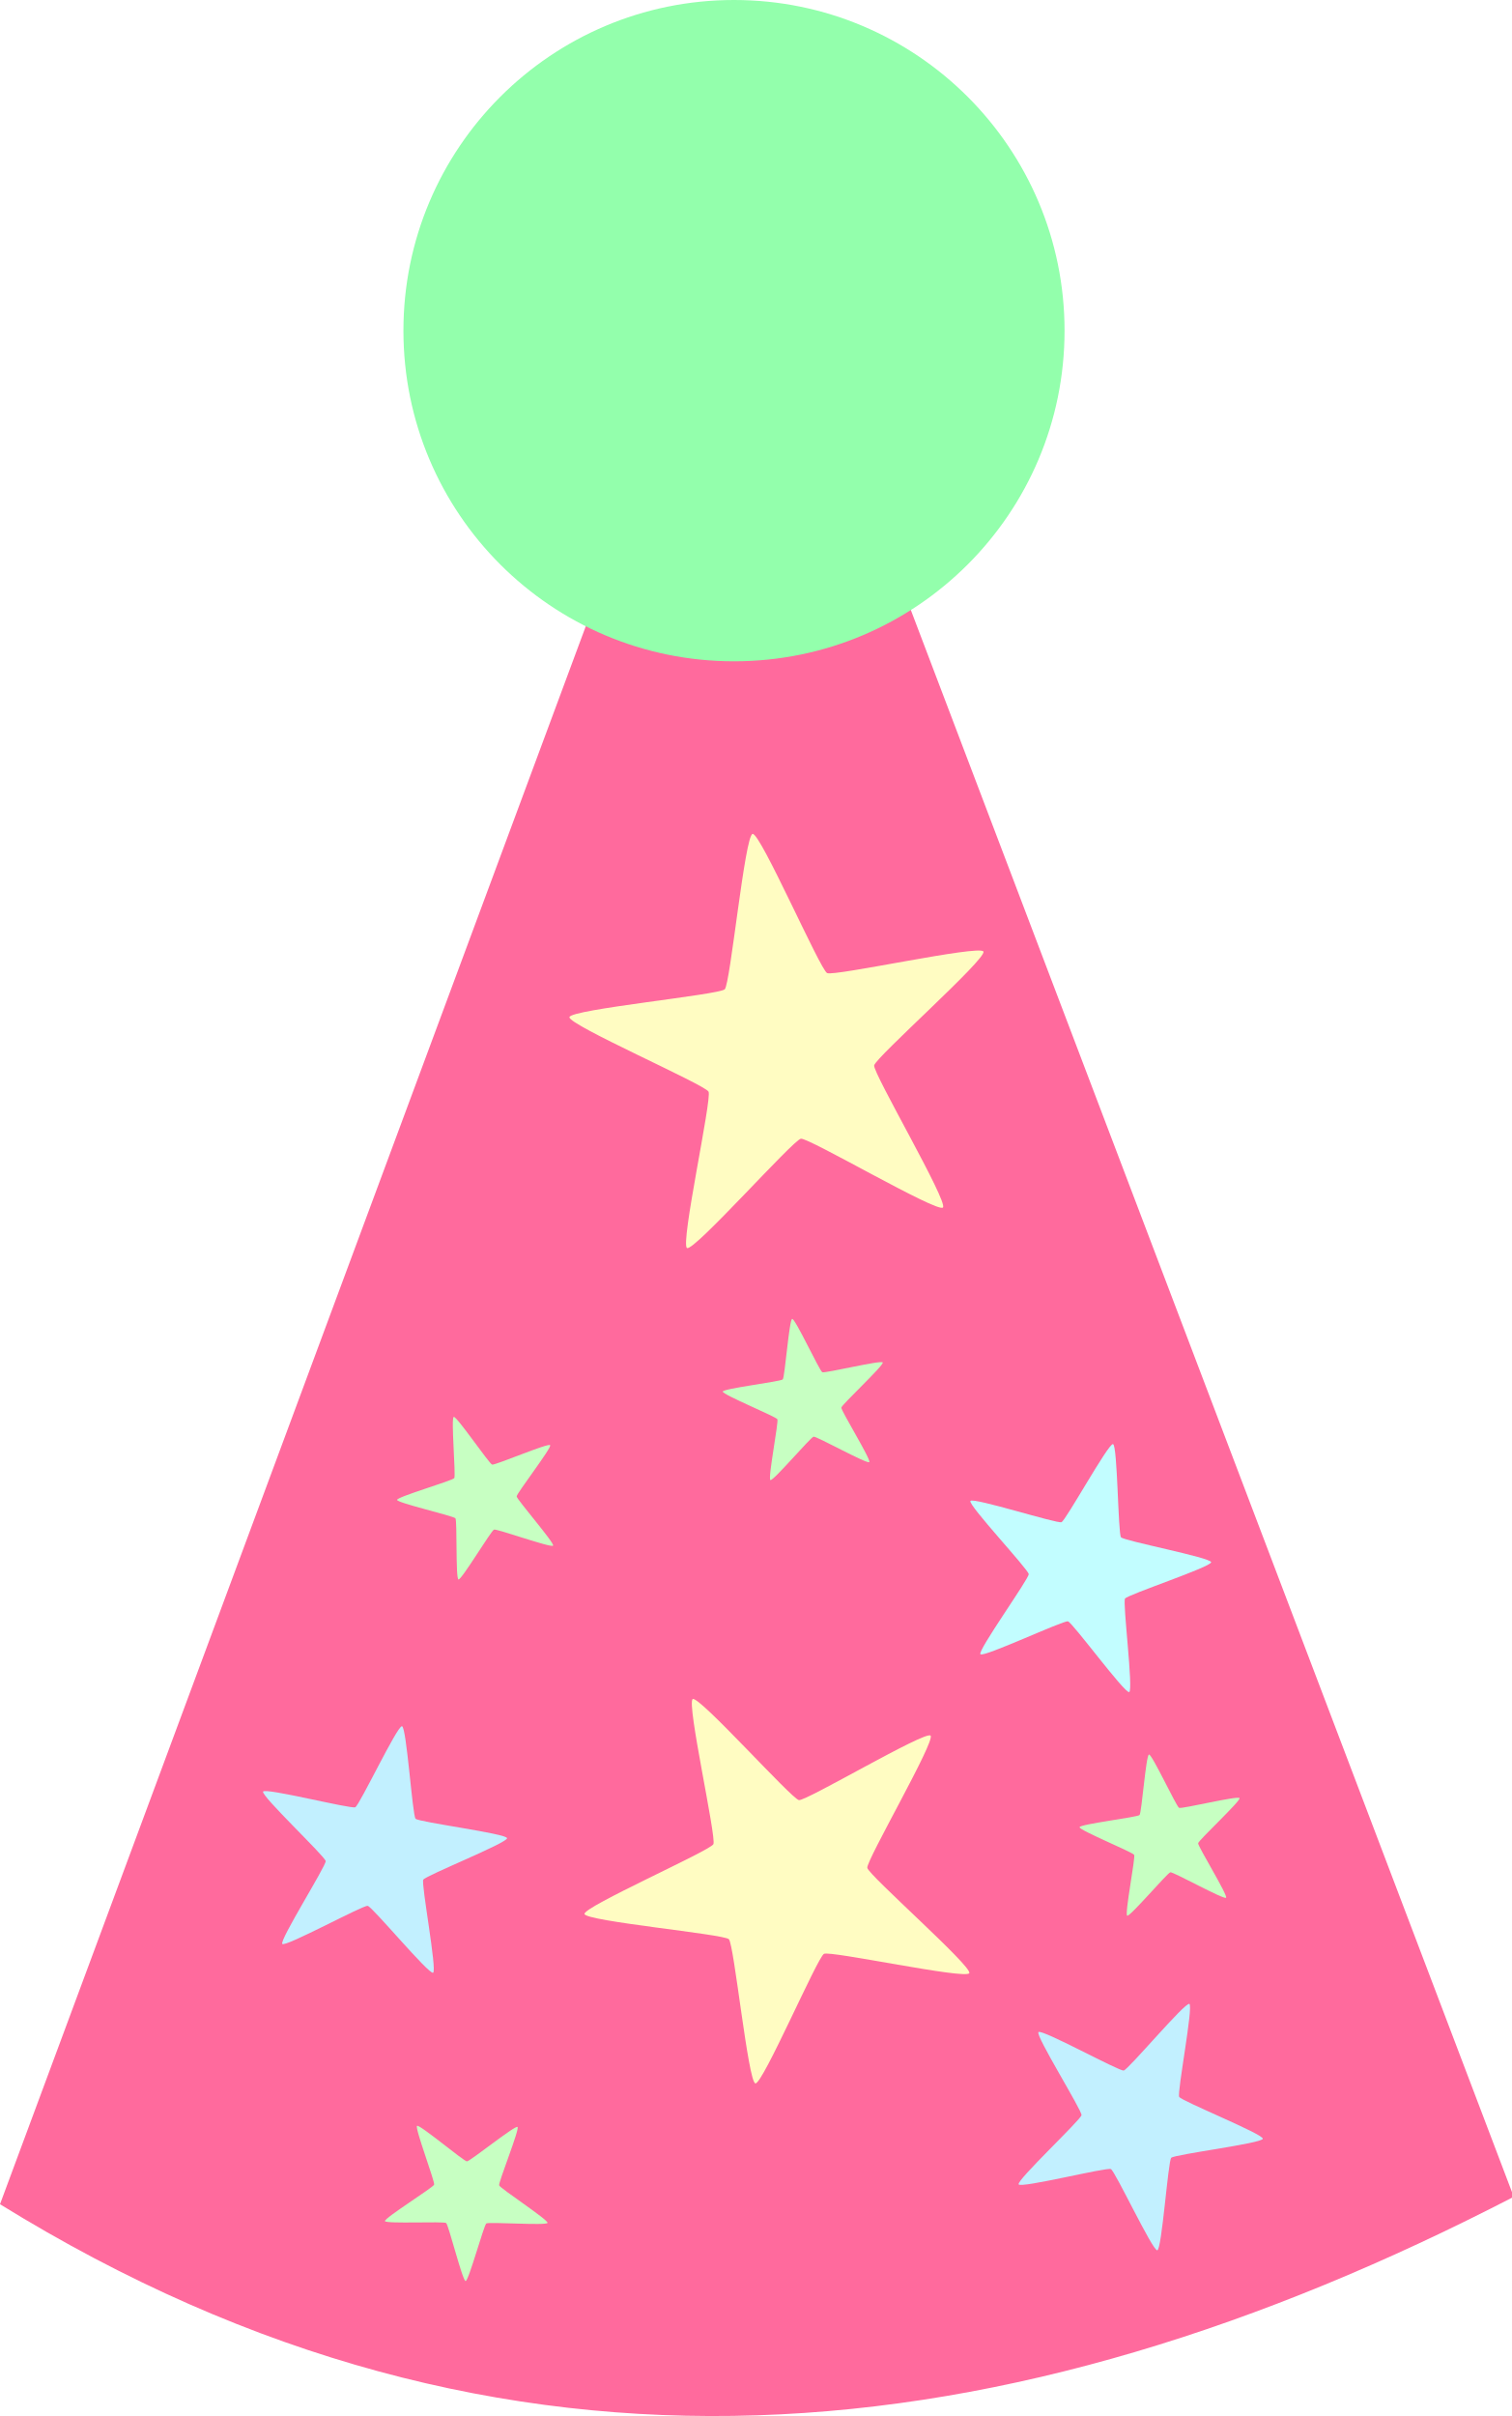
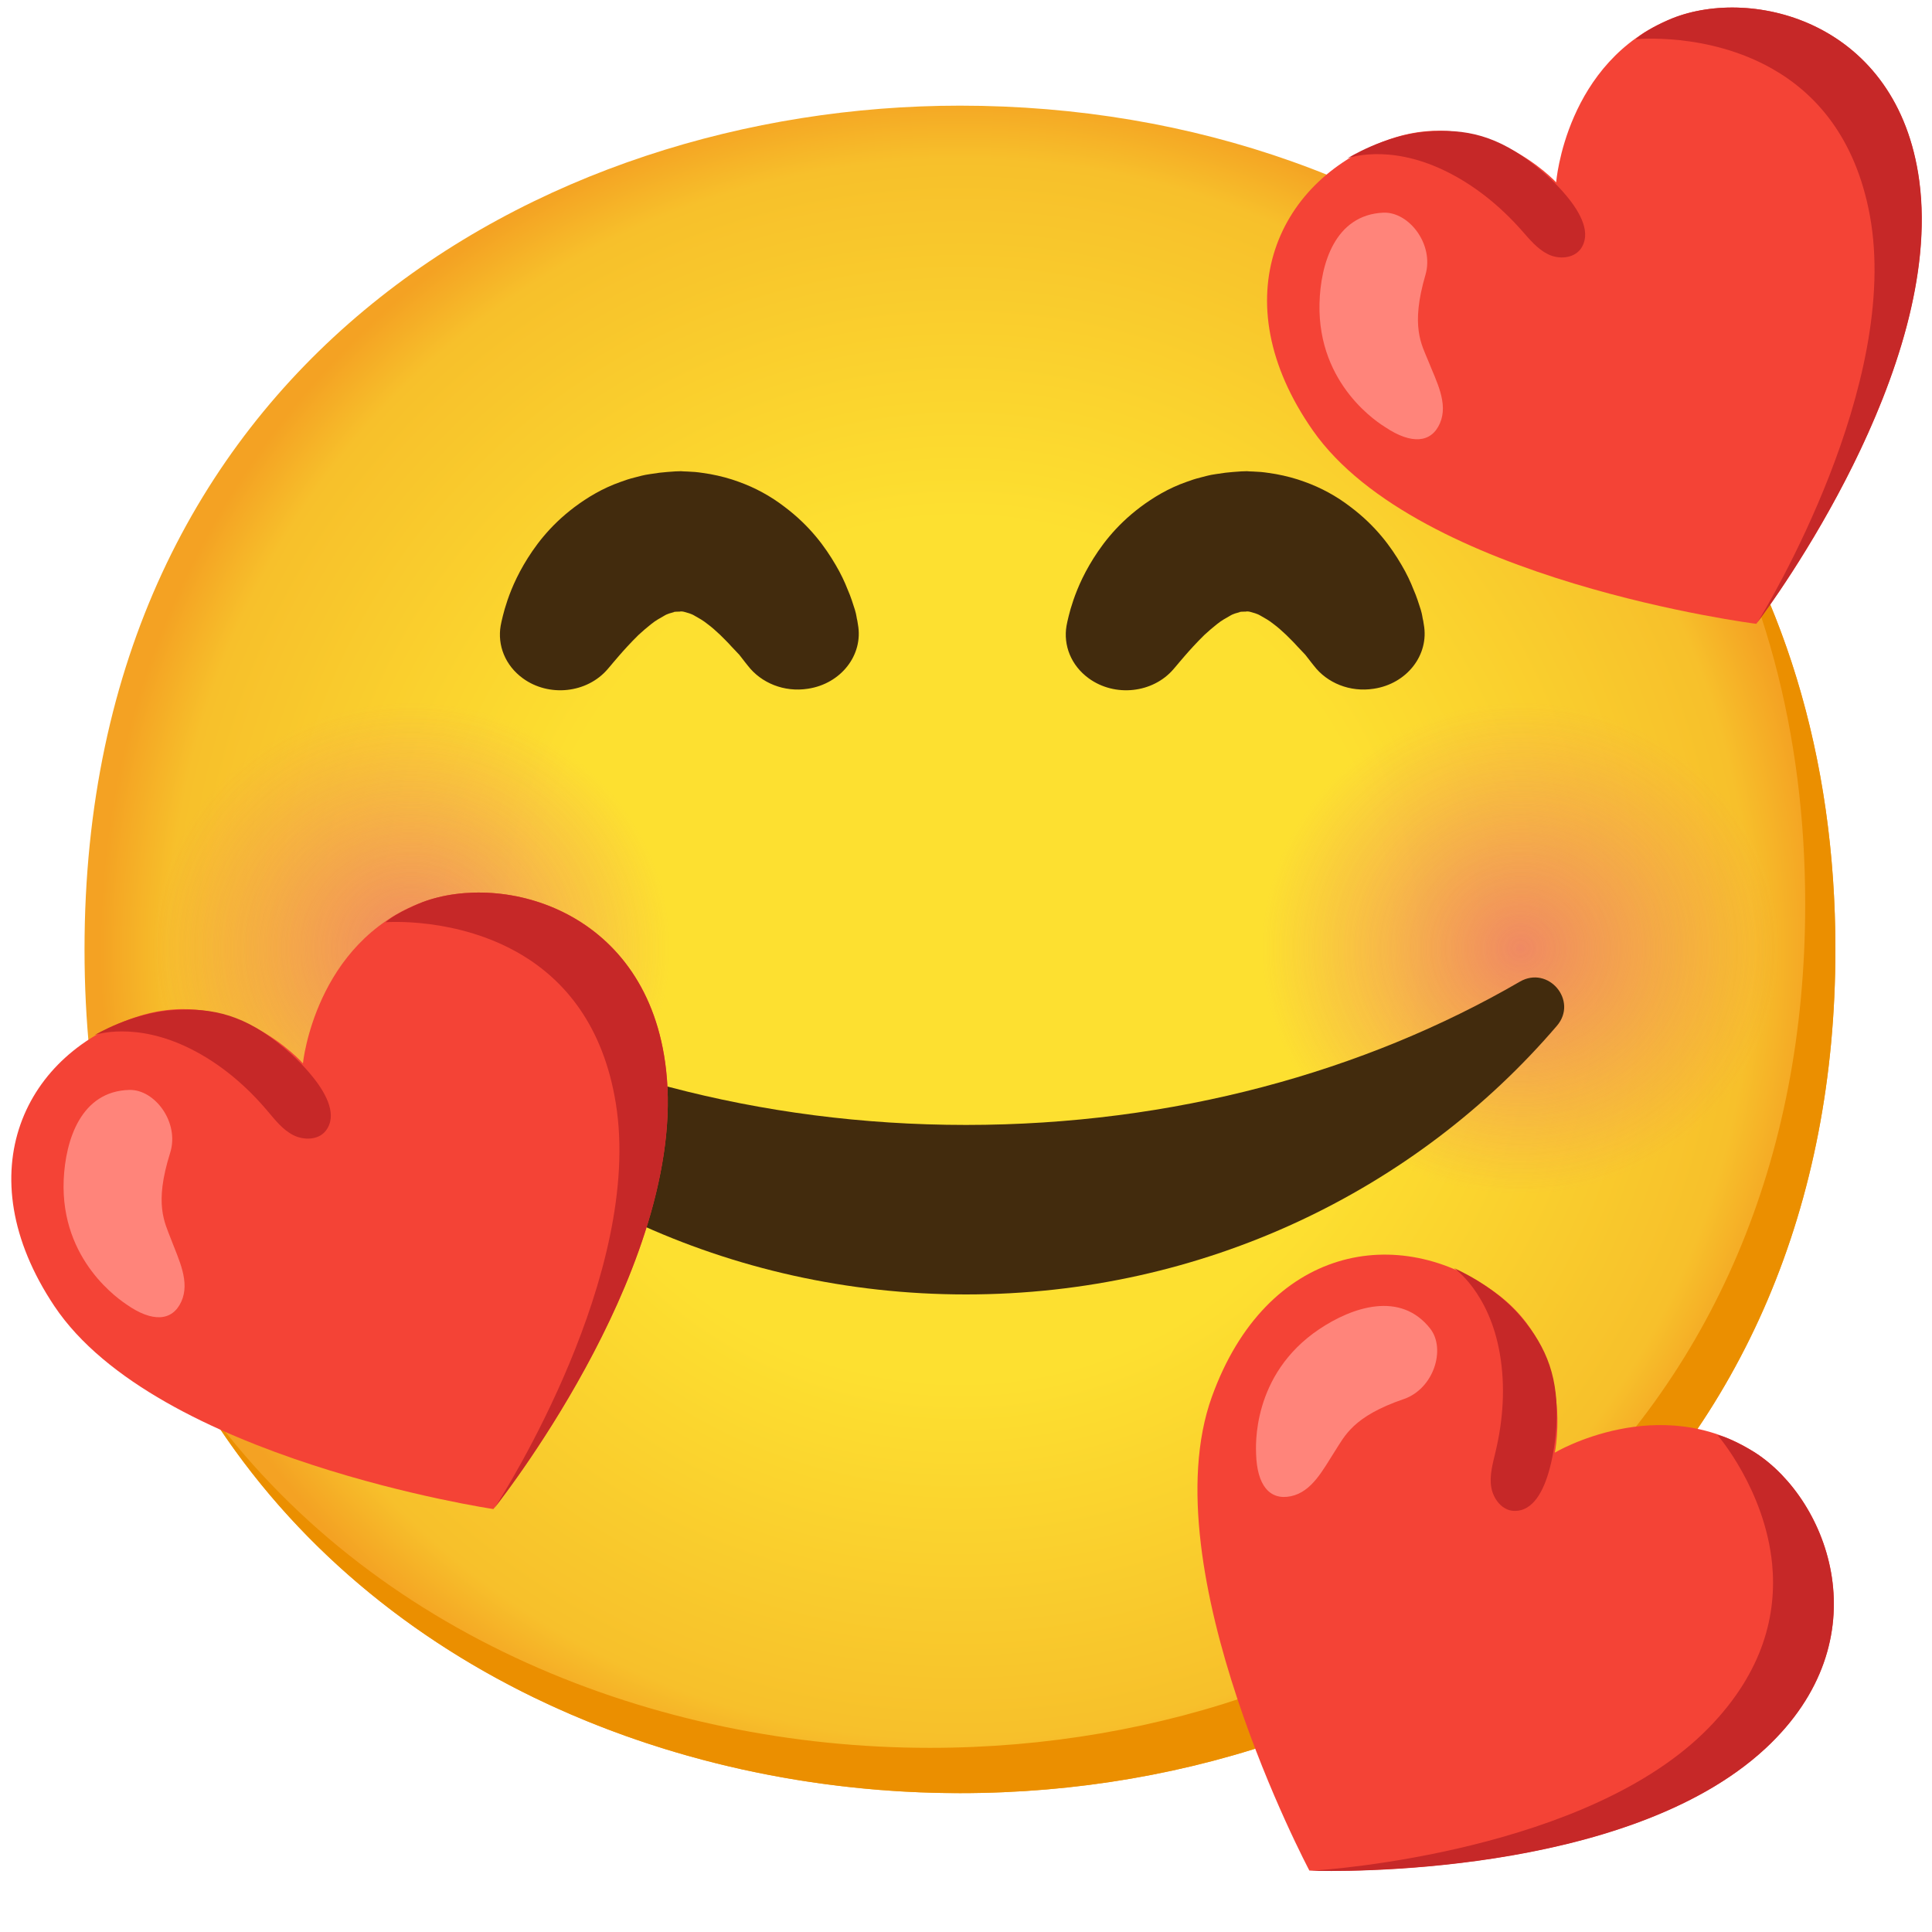
- <svg xmlns="http://www.w3.org/2000/svg" viewBox="0 0 582 930" id="svg2" version="1.1">
-   <defs id="defs4" />
-   <g id="layer1" transform="translate(-62.85714,-38.16902)">
-     <path style="fill:#ff6a9d;fill-opacity:1;fill-rule:nonzero;stroke:none" d="M 62.857,886.648 351.429,109.505 645.714,883.791 C 451.429,984.235 257.143,1006.714 62.857,886.648 z" id="path2985" />
-     <path style="fill:#fffcc2;fill-opacity:1;fill-rule:nonzero;stroke:none" id="path3755" d="m 405.714,583.791 c -2.148,2.148 -51.69,-26.952 -54.69,-26.477 -3.001,0.475 -41.125,43.46 -43.832,42.081 -2.707,-1.379 9.66,-57.488 8.281,-60.195 -1.379,-2.707 -54.042,-25.682 -53.566,-28.683 0.475,-3.001 57.66,-8.578 59.808,-10.726 2.148,-2.148 7.725,-59.333 10.726,-59.808 3.001,-0.475 25.976,52.187 28.683,53.566 2.707,1.379 58.816,-10.988 60.195,-8.281 1.379,2.707 -41.606,40.831 -42.081,43.832 -0.475,3.001 28.625,52.542 26.477,54.69 z" transform="translate(20.20305,-80.8122)" />
-     <path transform="matrix(0.5575318,0.2008021,-0.2008021,0.5575318,120.643,390.5892)" d="m 405.714,583.791 c -2.148,2.148 -51.69,-26.952 -54.69,-26.477 -3.001,0.475 -41.125,43.46 -43.832,42.081 -2.707,-1.379 9.66,-57.488 8.281,-60.195 -1.379,-2.707 -54.042,-25.682 -53.566,-28.683 0.475,-3.001 57.66,-8.578 59.808,-10.726 2.148,-2.148 7.725,-59.333 10.726,-59.808 3.001,-0.475 25.976,52.187 28.683,53.566 2.707,1.379 58.816,-10.988 60.195,-8.281 1.379,2.707 -41.606,40.831 -42.081,43.832 -0.475,3.001 28.625,52.542 26.477,54.69 z" id="path3757" style="fill:#c2f0ff;fill-opacity:1;fill-rule:nonzero;stroke:none" />
-     <path style="fill:#fffcc2;fill-opacity:1;fill-rule:nonzero;stroke:none" id="path3759" d="m 405.714,583.791 c -2.148,2.148 -51.69,-26.952 -54.69,-26.477 -3.001,0.475 -41.125,43.46 -43.832,42.081 -2.707,-1.379 9.66,-57.488 8.281,-60.195 -1.379,-2.707 -54.042,-25.682 -53.566,-28.683 0.475,-3.001 57.66,-8.578 59.808,-10.726 2.148,-2.148 7.725,-59.333 10.726,-59.808 3.001,-0.475 25.976,52.187 28.683,53.566 2.707,1.379 58.816,-10.988 60.195,-8.281 1.379,2.707 -41.606,40.831 -42.081,43.832 -0.475,3.001 28.625,52.542 26.477,54.69 z" transform="matrix(0.5493115,0.7489061,-0.7489061,0.5493115,568.0549,215.6116)" />
-     <path transform="matrix(0.3811476,-0.07178754,0.07178754,0.3811476,79.26597,439.7498)" d="m 405.714,583.791 c -2.148,2.148 -51.69,-26.952 -54.69,-26.477 -3.001,0.475 -41.125,43.46 -43.832,42.081 -2.707,-1.379 9.66,-57.488 8.281,-60.195 -1.379,-2.707 -54.042,-25.682 -53.566,-28.683 0.475,-3.001 57.66,-8.578 59.808,-10.726 2.148,-2.148 7.725,-59.333 10.726,-59.808 3.001,-0.475 25.976,52.187 28.683,53.566 2.707,1.379 58.816,-10.988 60.195,-8.281 1.379,2.707 -41.606,40.831 -42.081,43.832 -0.475,3.001 28.625,52.542 26.477,54.69 z" id="path3761" style="fill:#c7ffc2;fill-opacity:1;fill-rule:nonzero;stroke:none" />
-     <path style="fill:#c2fdff;fill-opacity:1;fill-rule:nonzero;stroke:none" id="path3763" d="m 405.714,583.791 c -2.148,2.148 -51.69,-26.952 -54.69,-26.477 -3.001,0.475 -41.125,43.46 -43.832,42.081 -2.707,-1.379 9.66,-57.488 8.281,-60.195 -1.379,-2.707 -54.042,-25.682 -53.566,-28.683 0.475,-3.001 57.66,-8.578 59.808,-10.726 2.148,-2.148 7.725,-59.333 10.726,-59.808 3.001,-0.475 25.976,52.187 28.683,53.566 2.707,1.379 58.816,-10.988 60.195,-8.281 1.379,2.707 -41.606,40.831 -42.081,43.832 -0.475,3.001 28.625,52.542 26.477,54.69 z" transform="matrix(0.3908448,-0.4454252,0.4454252,0.3908448,110.5931,592.0576)" />
-     <path transform="matrix(0.4696169,-0.3614183,0.3614183,0.4696169,147.5645,733.918)" d="m 405.714,583.791 c -2.148,2.148 -51.69,-26.952 -54.69,-26.477 -3.001,0.475 -41.125,43.46 -43.832,42.081 -2.707,-1.379 9.66,-57.488 8.281,-60.195 -1.379,-2.707 -54.042,-25.682 -53.566,-28.683 0.475,-3.001 57.66,-8.578 59.808,-10.726 2.148,-2.148 7.725,-59.333 10.726,-59.808 3.001,-0.475 25.976,52.187 28.683,53.566 2.707,1.379 58.816,-10.988 60.195,-8.281 1.379,2.707 -41.606,40.831 -42.081,43.832 -0.475,3.001 28.625,52.542 26.477,54.69 z" id="path3765" style="fill:#c2f0ff;fill-opacity:1;fill-rule:nonzero;stroke:none" />
-     <path style="fill:#c7ffc2;fill-opacity:1;fill-rule:nonzero;stroke:none" id="path3769" d="m 405.714,583.791 c -2.148,2.148 -51.69,-26.952 -54.69,-26.477 -3.001,0.475 -41.125,43.46 -43.832,42.081 -2.707,-1.379 9.66,-57.488 8.281,-60.195 -1.379,-2.707 -54.042,-25.682 -53.566,-28.683 0.475,-3.001 57.66,-8.578 59.808,-10.726 2.148,-2.148 7.725,-59.333 10.726,-59.808 3.001,-0.475 25.976,52.187 28.683,53.566 2.707,1.379 58.816,-10.988 60.195,-8.281 1.379,2.707 -41.606,40.831 -42.081,43.832 -0.475,3.001 28.625,52.542 26.477,54.69 z" transform="matrix(0.2712527,0.2772164,-0.2772164,0.2712527,293.9152,645.402)" />
-     <path transform="matrix(0.128207,0.3660464,-0.3660464,0.128207,658.553,552.2272)" d="m 405.714,583.791 c -2.148,2.148 -51.69,-26.952 -54.69,-26.477 -3.001,0.475 -41.125,43.46 -43.832,42.081 -2.707,-1.379 9.66,-57.488 8.281,-60.195 -1.379,-2.707 -54.042,-25.682 -53.566,-28.683 0.475,-3.001 57.66,-8.578 59.808,-10.726 2.148,-2.148 7.725,-59.333 10.726,-59.808 3.001,-0.475 25.976,52.187 28.683,53.566 2.707,1.379 58.816,-10.988 60.195,-8.281 1.379,2.707 -41.606,40.831 -42.081,43.832 -0.475,3.001 28.625,52.542 26.477,54.69 z" id="path3771" style="fill:#c7ffc2;fill-opacity:1;fill-rule:nonzero;stroke:none" />
-     <path style="fill:#c7ffc2;fill-opacity:1;fill-rule:nonzero;stroke:none" id="path3773" d="m 405.714,583.791 c -2.148,2.148 -51.69,-26.952 -54.69,-26.477 -3.001,0.475 -41.125,43.46 -43.832,42.081 -2.707,-1.379 9.66,-57.488 8.281,-60.195 -1.379,-2.707 -54.042,-25.682 -53.566,-28.683 0.475,-3.001 57.66,-8.578 59.808,-10.726 2.148,-2.148 7.725,-59.333 10.726,-59.808 3.001,-0.475 25.976,52.187 28.683,53.566 2.707,1.379 58.816,-10.988 60.195,-8.281 1.379,2.707 -41.606,40.831 -42.081,43.832 -0.475,3.001 28.625,52.542 26.477,54.69 z" transform="matrix(0.128207,0.3660464,-0.3660464,0.128207,521.1723,384.5419)" />
-     <path style="fill:#93ffac;fill-opacity:1;fill-rule:nonzero;stroke:none" id="path3777" d="m 478.812,137.164 c 0,70.294 -56.985,127.279 -127.279,127.279 -70.294,0 -127.279,-56.985 -127.279,-127.279 0,-70.294 56.985,-127.279 127.279,-127.279 70.294,0 127.279,56.985 127.279,127.279 z" transform="translate(-6.060915,28.28427)" />
+ <svg xmlns="http://www.w3.org/2000/svg" width="800px" height="800px" viewBox="0 0 128 128" aria-hidden="true" role="img" class="iconify iconify--noto" preserveAspectRatio="xMidYMid meet">
+   <radialGradient id="IconifyId17ecdb2904d178eab20368" cx="63.6" cy="-2088.9" r="56.96" gradientTransform="matrix(1 0 0 -1 0 -2026)" gradientUnits="userSpaceOnUse">
+     <stop offset=".5" stop-color="#fde030">
+ 
+ </stop>
+     <stop offset=".919" stop-color="#f7c02b">
+ 
+ </stop>
+     <stop offset="1" stop-color="#f4a223">
+ 
+ </stop>
+   </radialGradient>
+   <path d="M63.6 118.8c-27.9 0-58-17.5-58-55.9S35.7 7 63.6 7c15.5 0 29.8 5.1 40.4 14.4c11.5 10.2 17.6 24.6 17.6 41.5s-6.1 31.2-17.6 41.4c-10.6 9.3-25 14.5-40.4 14.5z" fill="url(#IconifyId17ecdb2904d178eab20368)">
+ 
+ </path>
+   <path d="M111.49 29.67c5.33 8.6 8.11 18.84 8.11 30.23c0 16.9-6.1 31.2-17.6 41.4c-10.6 9.3-25 14.5-40.4 14.5c-18.06 0-37.04-7.35-48.18-22.94c10.76 17.66 30.99 25.94 50.18 25.94c15.4 0 29.8-5.2 40.4-14.5c11.5-10.2 17.6-24.5 17.6-41.4c0-12.74-3.47-24.06-10.11-33.23z" fill="#eb8f00">
+ 
+ </path>
+   <radialGradient id="IconifyId17ecdb2904d178eab20369" cx="25.701" cy="61.378" r="19.444" gradientTransform="matrix(.9791 0 0 .9301 2.087 5.741)" gradientUnits="userSpaceOnUse">
+     <stop offset="0" stop-color="#ed7770">
+ 
+ </stop>
+     <stop offset=".9" stop-color="#ed7770" stop-opacity="0">
+ 
+ </stop>
+   </radialGradient>
+   <circle cx="27.25" cy="62.83" r="17.5" opacity=".8" fill="url(#IconifyId17ecdb2904d178eab20369)">
+ 
+ </circle>
+   <radialGradient id="IconifyId17ecdb2904d178eab20370" cx="100.771" cy="61.378" r="19.444" gradientTransform="matrix(.9791 0 0 .9301 2.087 5.741)" gradientUnits="userSpaceOnUse">
+     <stop offset="0" stop-color="#ed7770">
+ 
+ </stop>
+     <stop offset=".9" stop-color="#ed7770" stop-opacity="0">
+ 
+ </stop>
+   </radialGradient>
+   <circle cx="100.75" cy="62.83" r="17.5" opacity=".8" fill="url(#IconifyId17ecdb2904d178eab20370)">
+ 
+ </circle>
+   <path d="M100.69 65.04C90.42 71 77.74 74.53 64 74.53c-13.74 0-26.42-3.53-36.69-9.49c-1.89-1.09-3.87 1.27-2.46 2.92c9.3 10.87 23.38 17.8 39.15 17.8s29.85-6.93 39.15-17.8c1.42-1.66-.57-4.02-2.46-2.92z" fill="#422b0d">
+ 
+ </path>
+   <g fill="#422b0d">
+     <path d="M49.56 44.12s-.05-.07-.16-.2l-.42-.54c-.15-.16-.33-.35-.54-.57c-.21-.24-.47-.49-.73-.75c-.27-.25-.55-.51-.84-.72c-.28-.23-.59-.4-.84-.54c-.26-.16-.5-.2-.65-.25c-.08-.03-.15-.03-.21-.04c-.03.01-.06-.01-.09 0l-.04.01h-.03c.12 0-.27.01.27-.01l-.55.02c-.14 0-.05.01-.04.01c.03 0 .05 0 .07-.01c.08-.03 0 0-.02 0a.26.26 0 0 0-.11.03c-.16.05-.4.09-.65.25c-.25.14-.56.31-.84.54c-.28.22-.57.47-.84.72c-.52.51-.98 1.02-1.3 1.39c-.33.38-.51.6-.51.6l-.23.27c-1.37 1.6-3.89 1.87-5.62.61c-1.18-.86-1.69-2.2-1.47-3.48c0 0 .07-.41.27-1.12c.21-.71.56-1.72 1.25-2.91c.69-1.18 1.69-2.57 3.38-3.84c.83-.62 1.84-1.24 3.04-1.66c.29-.11.6-.21.92-.29c.33-.08.59-.17 1.04-.23l.62-.09c.19-.02.47-.05.51-.05l.55-.04l.31-.01h.09l.13.01l.26.01l.51.03c.34.03.67.09 1 .14c.65.12 1.3.29 1.89.51a11.1 11.1 0 0 1 3.04 1.66c1.69 1.27 2.69 2.66 3.38 3.84c.35.59.61 1.15.8 1.64c.21.47.36.97.48 1.34c.11.36.11.55.16.72c.03.16.04.25.04.25c.37 2.02-1.12 3.93-3.31 4.26c-1.59.25-3.1-.39-3.97-1.51z">
+ 
+ </path>
+     <path d="M87.06 44.12s-.05-.07-.16-.2l-.42-.54c-.15-.16-.33-.35-.54-.57c-.21-.24-.47-.49-.73-.75c-.27-.25-.55-.51-.84-.72c-.28-.23-.59-.4-.84-.54c-.26-.16-.5-.2-.65-.25c-.08-.03-.15-.03-.21-.04c-.03.01-.06-.01-.09 0l-.04.01h-.04c.12 0-.27.01.27-.01l-.55.02c-.14 0-.05.01-.04.01c.03 0 .05 0 .07-.01c.08-.03 0 0-.02 0a.26.26 0 0 0-.11.03c-.16.05-.4.09-.65.25c-.25.14-.56.31-.84.54c-.28.22-.57.47-.84.72c-.52.51-.98 1.02-1.3 1.39c-.33.38-.51.6-.51.6l-.23.27c-1.37 1.6-3.89 1.87-5.62.61c-1.18-.86-1.69-2.2-1.47-3.48c0 0 .07-.41.27-1.12c.21-.71.56-1.72 1.25-2.91c.69-1.18 1.69-2.57 3.38-3.84c.83-.62 1.84-1.24 3.04-1.66c.29-.11.6-.21.92-.29c.33-.08.59-.17 1.04-.23l.62-.09c.19-.02.47-.05.51-.05l.55-.04l.31-.01h.09l.13.01l.26.01l.51.03c.34.03.67.09 1 .14c.65.12 1.3.29 1.89.51a11.1 11.1 0 0 1 3.04 1.66c1.69 1.27 2.69 2.66 3.38 3.84c.35.59.61 1.15.8 1.64c.21.47.36.97.48 1.34c.11.36.11.55.16.72c.03.16.04.25.04.25c.37 2.02-1.12 3.93-3.31 4.26c-1.59.25-3.1-.39-3.96-1.51z">
+ 
+ </path>
+   </g>
+   <g>
+     <path d="M110.78 1.22c-7.06 2.83-7.68 10.86-7.68 10.86s-4.63-5.01-10.9-2.9c-7.53 2.54-11.32 10.62-5.22 19.34c6.98 9.97 29.38 12.81 29.38 12.81s12.53-16.37 10.79-29.35c-1.41-10.55-11.03-12.9-16.37-10.76z" fill="#f44336">
+ 
+ </path>
+     <path d="M110.78 1.22s-1.73.71-2.41 1.38c0 0 4.76-.49 9.07 1.97c2.84 1.62 5.48 4.52 6.44 9.69c2.07 11.2-6.77 25.9-7.45 26.98c.91-1.21 12.4-16.79 10.73-29.26c-1.42-10.55-11.04-12.9-16.38-10.76z" fill="#c62828">
+ 
+ </path>
+     <path d="M103.77 12.96c-.69-.83-1.51-1.55-2.01-1.95c-2.52-2.01-4.62-2.53-7.34-2.28c-2.72.24-5.15 1.76-5.15 1.76s2.64-1 6.39.79c1.97.94 3.7 2.34 5.15 3.98c.52.59 1.04 1.23 1.74 1.58s1.68.3 2.16-.33c.75-1.02.03-2.39-.94-3.55z" fill="#c62828">
+ 
+ </path>
+     <path d="M87.42 20.13c.06-2.65 1.03-5.89 4.22-6.04c1.7-.08 3.39 2.1 2.8 4.12c-1 3.42-.26 4.6.19 5.71c.53 1.34 1.34 2.8.77 4.12c-.57 1.32-1.9 1.41-3.61.27c-.38-.24-4.49-2.76-4.37-8.18z" fill="#ff847a">
+ 
+ </path>
+   </g>
+   <g>
+     <path d="M116.31 96.26c-6.38-4.14-13.3-.02-13.3-.02s1.43-6.67-3.91-10.58c-6.41-4.7-15.2-3.13-18.81 6.88c-4.13 11.45 6.46 31.39 6.46 31.39s20.6.81 30.2-8.09c7.81-7.23 4.18-16.45-.64-19.58z" fill="#f44336">
+ 
+ </path>
+     <path d="M116.31 96.26s-1.58-1-2.52-1.18c0 0 3.14 3.61 3.62 8.55c.31 3.26-.54 7.09-4.21 10.85c-7.96 8.15-25.07 9.4-26.34 9.46c1.51.05 20.87.46 30.1-8.09c7.8-7.24 4.17-16.46-.65-19.59z" fill="#c62828">
+ 
+ </path>
+     <path d="M102.67 97.3c.28-1.04.4-2.12.44-2.76c.19-3.22-.6-5.24-2.36-7.32c-1.77-2.08-4.41-3.2-4.41-3.2s2.33 1.58 3.03 5.68c.37 2.15.22 4.37-.29 6.5c-.18.77-.41 1.55-.28 2.33s.72 1.55 1.51 1.57c1.27.04 1.97-1.34 2.36-2.8z" fill="#c62828">
+ 
+ </path>
+     <path d="M87.39 88.07c2.2-1.48 5.4-2.56 7.37-.04c1.04 1.34.24 3.97-1.75 4.66c-3.37 1.15-3.91 2.44-4.56 3.44c-.78 1.21-1.52 2.71-2.93 3c-1.41.29-2.24-.74-2.3-2.8c-.01-.42-.33-5.23 4.17-8.26z" fill="#ff847a">
+ 
+ </path>
+   </g>
+   <g>
+     <path d="M27.99 59.77c-7.12 2.67-7.92 10.68-7.92 10.68s-4.52-5.11-10.83-3.14C1.65 69.68-2.31 77.68 3.6 86.53c6.76 10.12 29.09 13.45 29.09 13.45s12.89-16.09 11.44-29.1C42.95 60.3 33.38 57.75 27.99 59.77z" fill="#f44336">
+ 
+ </path>
+     <path d="M27.99 59.77s-1.74.68-2.44 1.33c0 0 4.77-.38 9.03 2.17c2.8 1.68 5.38 4.64 6.22 9.83c1.82 11.25-7.34 25.75-8.04 26.81c.93-1.19 12.77-16.52 11.37-29.02c-1.18-10.59-10.75-13.14-16.14-11.12z" fill="#c62828">
+ 
+ </path>
+     <path d="M20.73 71.36c-.67-.84-1.47-1.58-1.97-1.99c-2.48-2.07-4.57-2.63-7.29-2.45c-2.73.18-5.19 1.65-5.19 1.65s2.66-.94 6.37.93c1.95.98 3.65 2.42 5.06 4.09c.51.6 1.01 1.25 1.71 1.61s1.68.34 2.16-.28c.78-1 .09-2.39-.85-3.56z" fill="#c62828">
+ 
+ </path>
+     <path d="M4.22 78.16c.12-2.65 1.15-5.87 4.35-5.95c1.7-.04 3.34 2.17 2.7 4.18c-1.07 3.4-.36 4.59.06 5.71c.51 1.35 1.28 2.83.68 4.14c-.6 1.31-1.93 1.37-3.62.19c-.35-.25-4.4-2.85-4.17-8.27z" fill="#ff847a">
+ 
+ </path>
  </g>
</svg>
